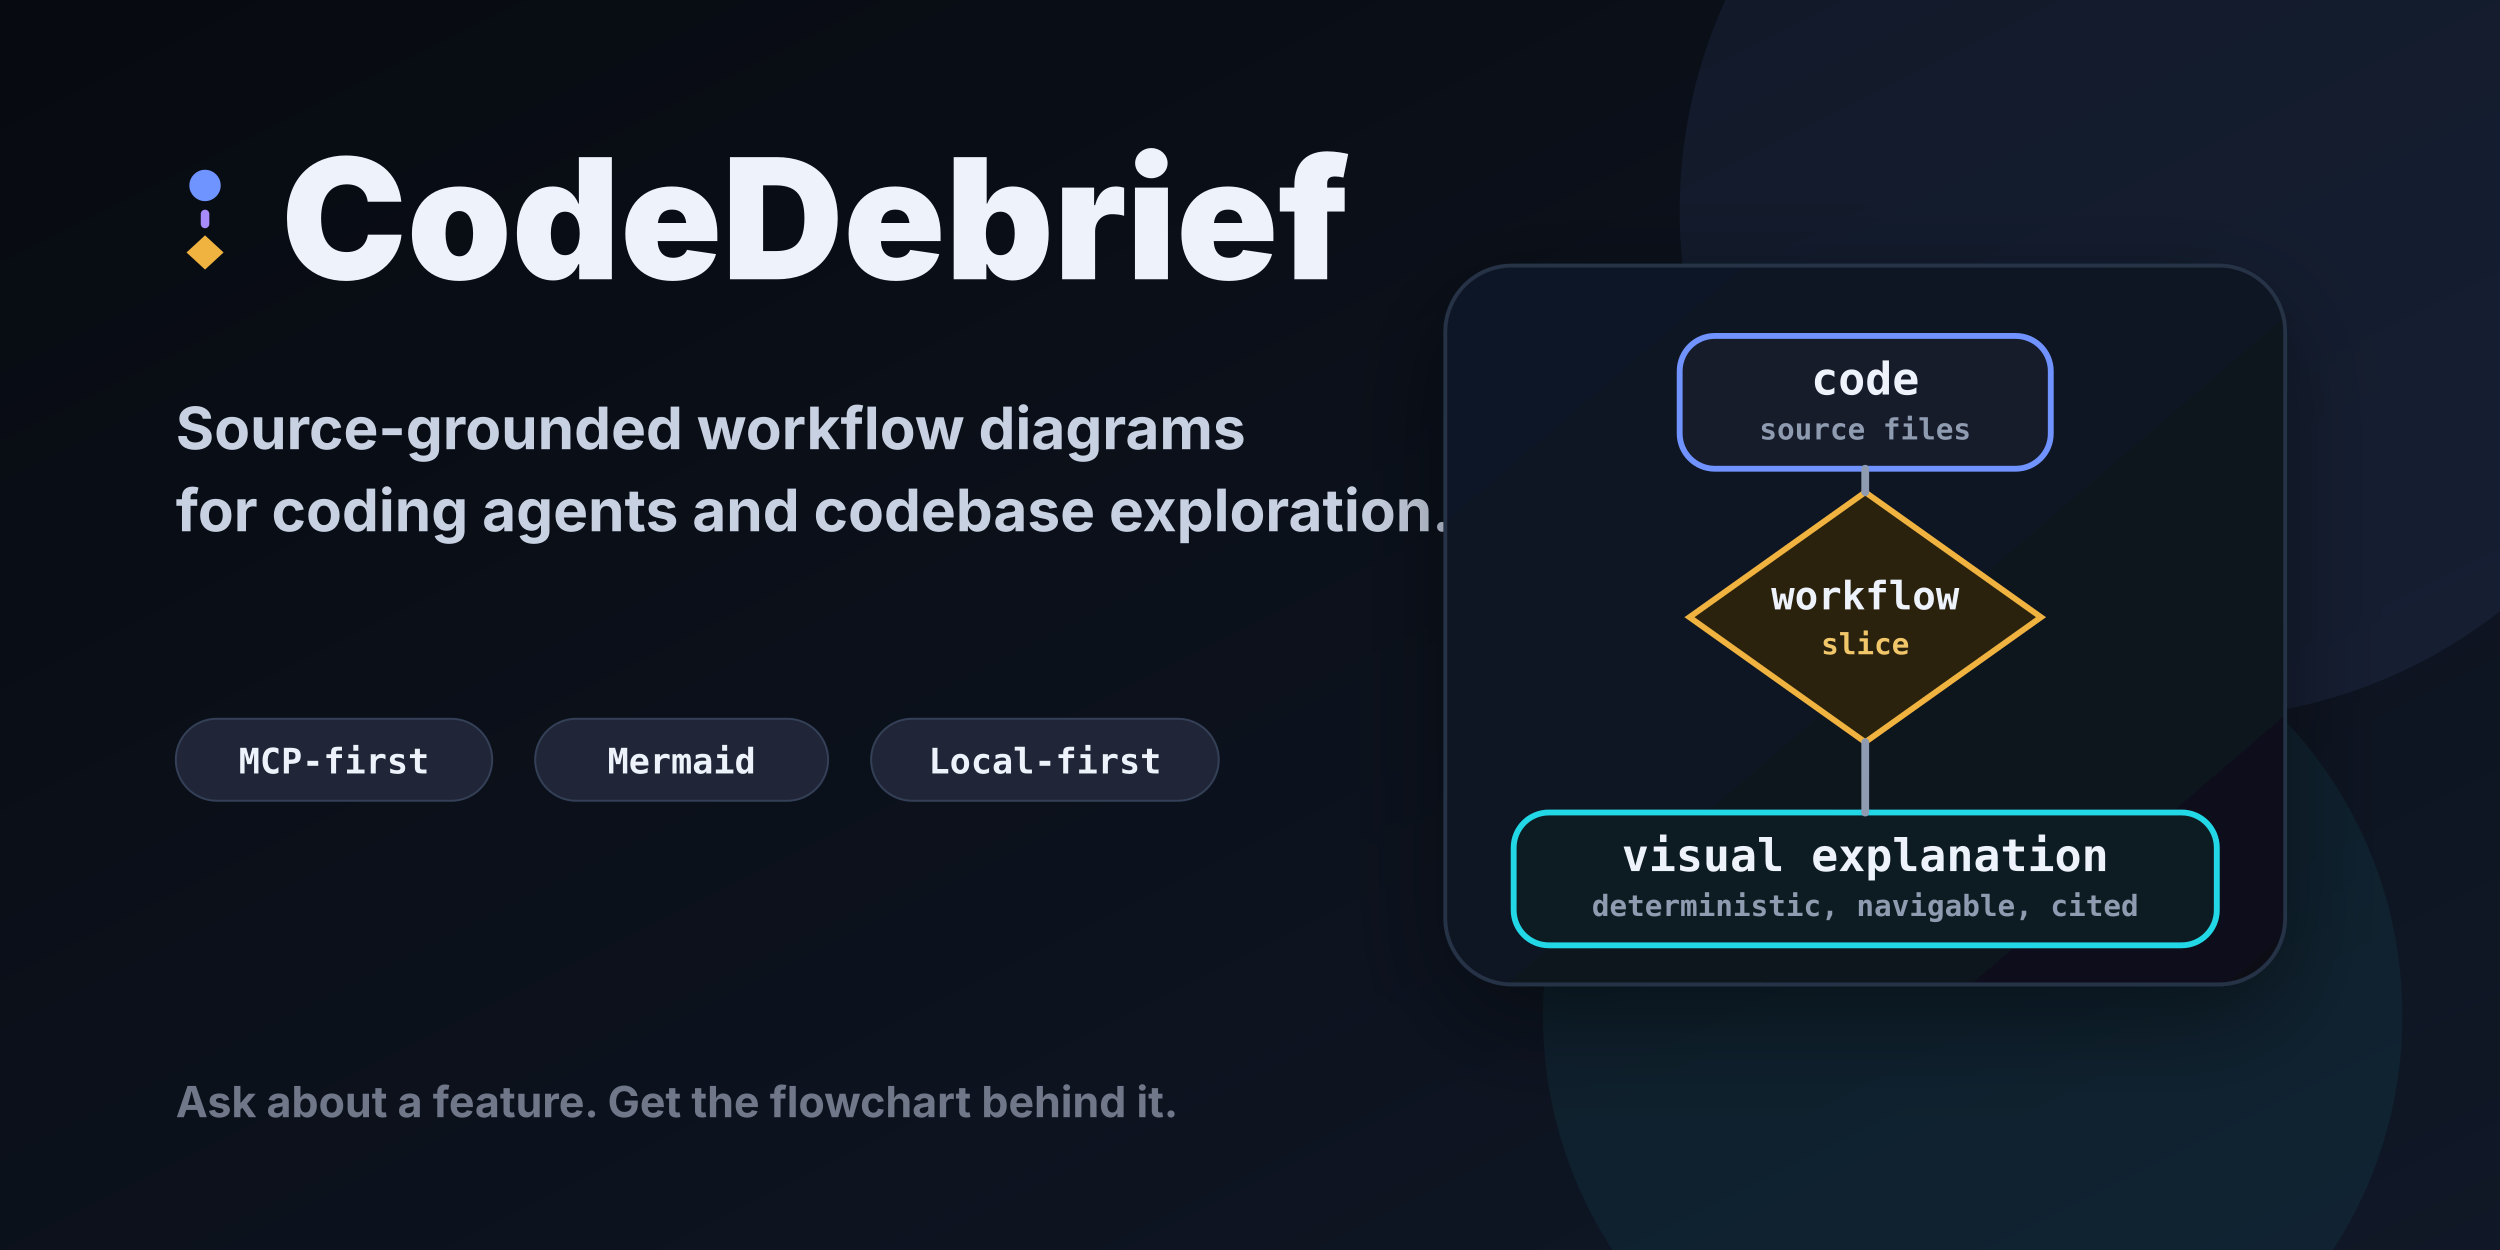
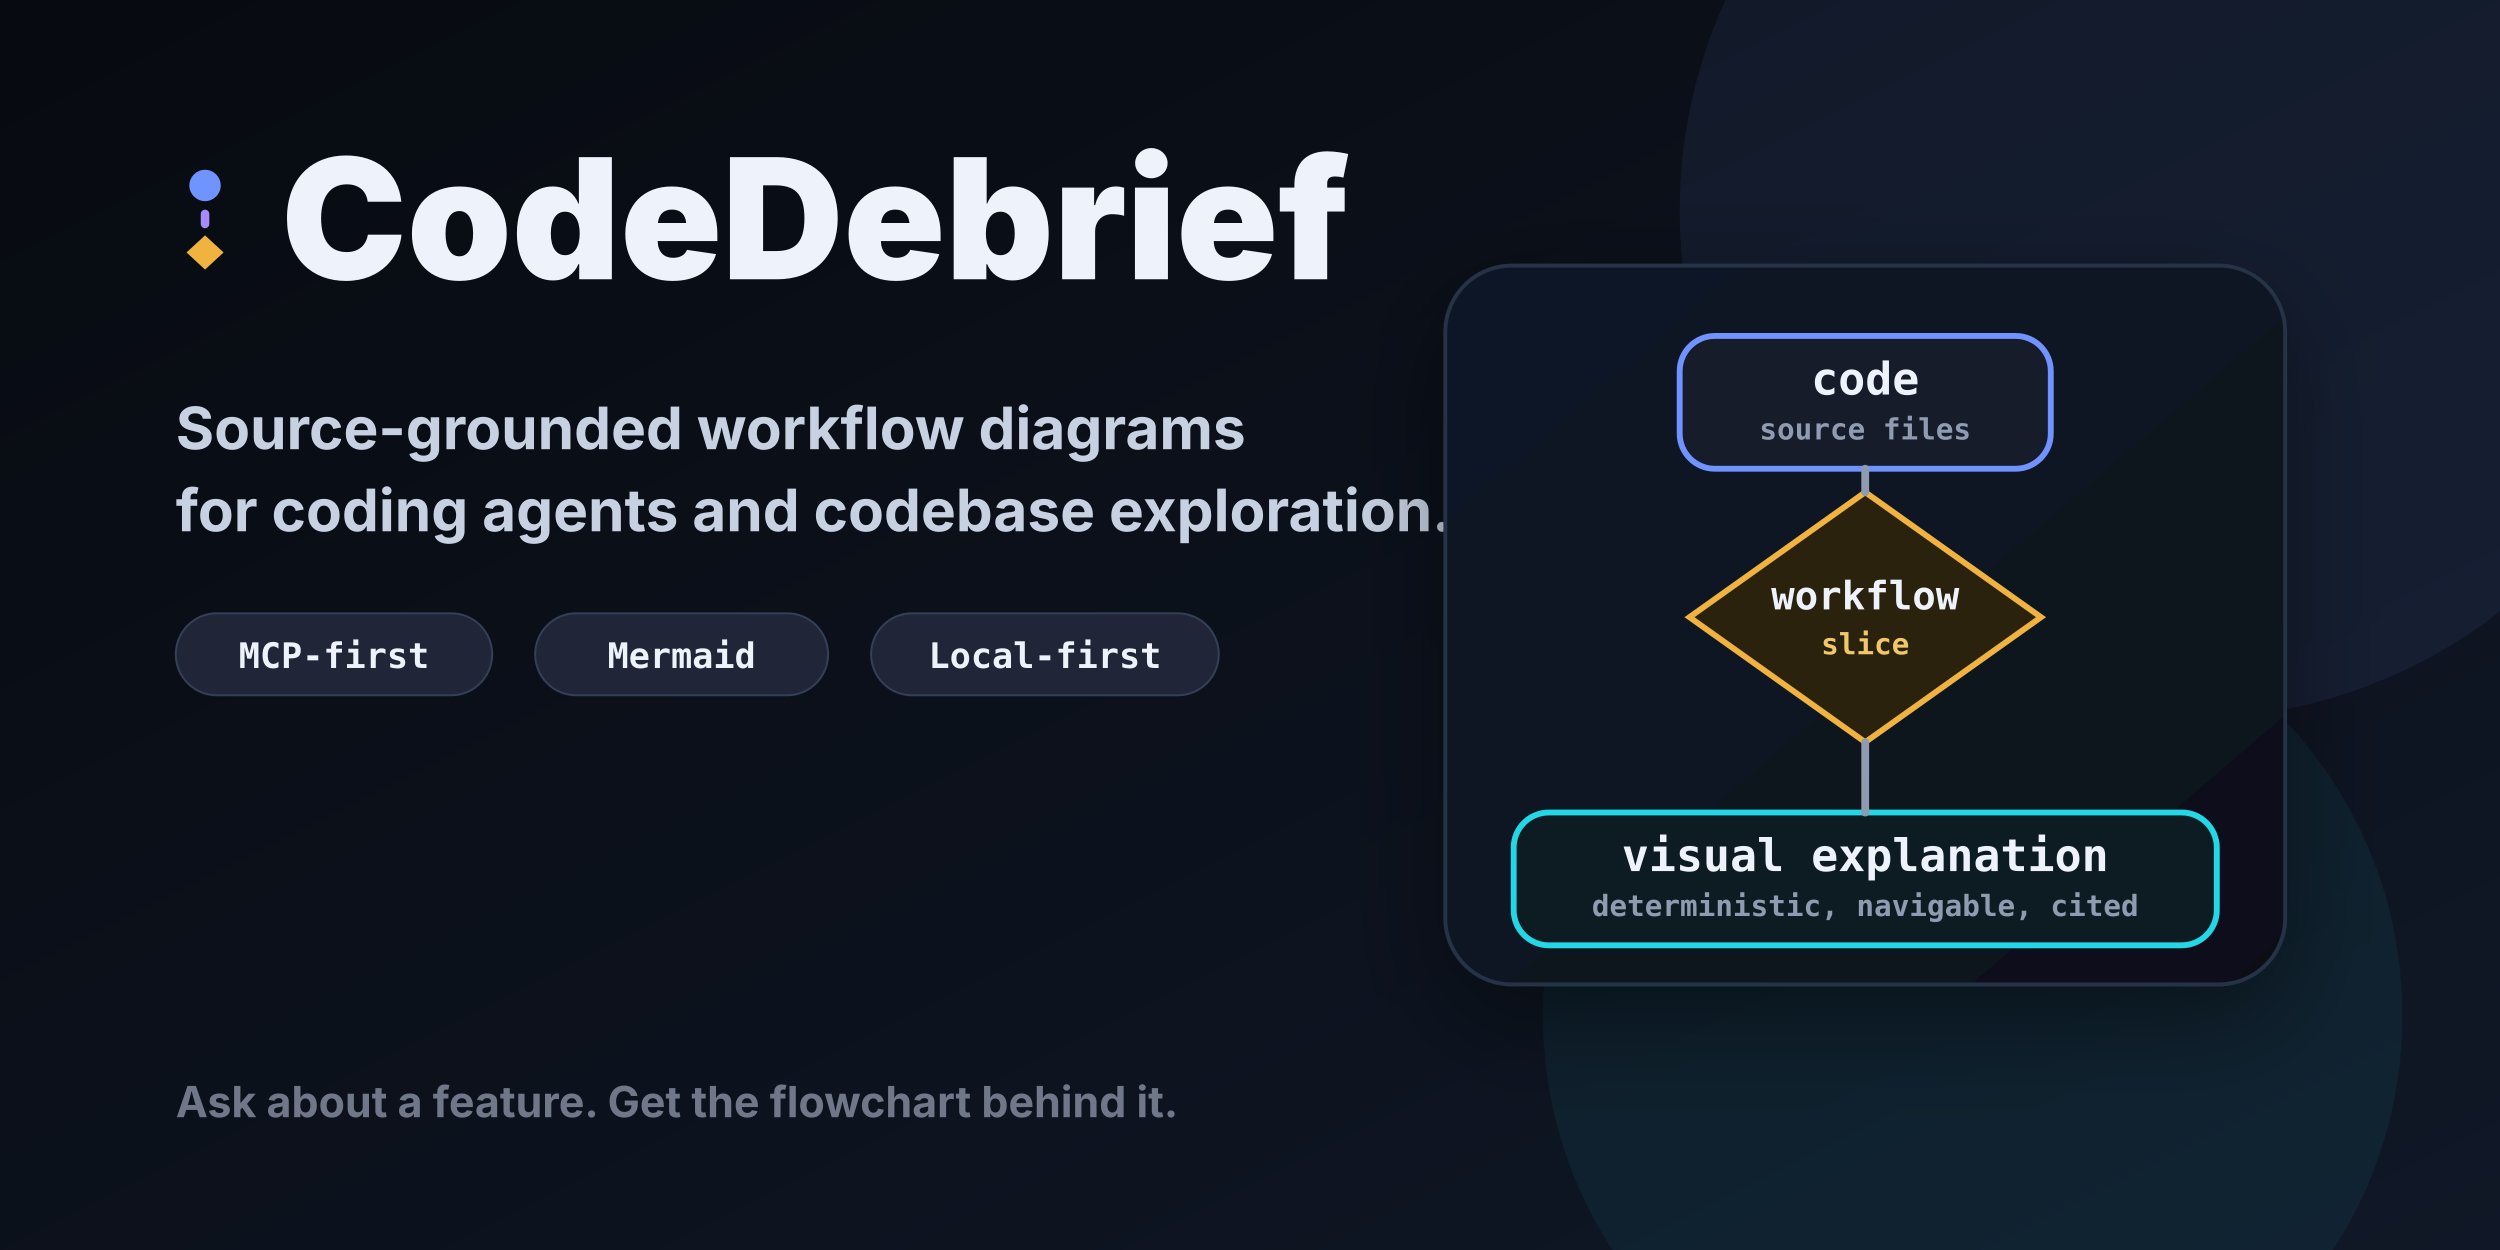
<svg xmlns="http://www.w3.org/2000/svg" width="1280" height="640" viewBox="0 0 1280 640" role="img" aria-labelledby="title desc">
  <defs>
    <linearGradient id="bg" x1="0" y1="0" x2="1" y2="1">
      <stop offset="0" stop-color="#070a10" />
      <stop offset="1" stop-color="#101827" />
    </linearGradient>
    <linearGradient id="panel" x1="0" y1="0" x2="1" y2="1">
      <stop offset="0" stop-color="#111827" />
      <stop offset="1" stop-color="#0b1019" />
    </linearGradient>
    <filter id="soft-shadow" x="-20%" y="-20%" width="140%" height="140%">
      <feDropShadow dx="0" dy="18" stdDeviation="26" flood-color="#000000" flood-opacity="0.42" />
    </filter>
  </defs>
  <rect width="1280" height="640" fill="url(#bg)" />
  <circle cx="1120" cy="108" r="260" fill="#6f93ff" opacity="0.08" />
  <circle cx="1010" cy="520" r="220" fill="#24d7e6" opacity="0.06" />
  <g transform="translate(86 84)">
    <g transform="translate(0 0) scale(1.46)" aria-hidden="true">
      <circle cx="13" cy="7.5" r="5.5" fill="#6f93ff" />
      <line x1="13" y1="17.5" x2="13" y2="21" stroke="#a78bfa" stroke-width="3" stroke-linecap="round" />
      <polygon points="13,25 19.5,31 13,37 6.5,31" fill="#f0b33f" />
    </g>
    <text x="58" y="59" fill="#edf2fb" font-family="Inter, ui-sans-serif, system-ui, -apple-system, Segoe UI, sans-serif" font-size="86" font-weight="850">CodeDebrief</text>
    <text x="4" y="146" fill="#c8d1e1" font-family="Inter, ui-sans-serif, system-ui, -apple-system, Segoe UI, sans-serif" font-size="30" font-weight="700">Source-grounded workflow diagrams</text>
    <text x="4" y="188" fill="#c8d1e1" font-family="Inter, ui-sans-serif, system-ui, -apple-system, Segoe UI, sans-serif" font-size="30" font-weight="700">for coding agents and codebase exploration.</text>
-     <g transform="translate(4 284)" font-family="ui-monospace, SFMono-Regular, Menlo, monospace" font-size="18" font-weight="800">
+     <g transform="translate(4 230)" font-family="ui-monospace, SFMono-Regular, Menlo, monospace" font-size="18" font-weight="800">
      <rect x="0" y="0" width="162" height="42" rx="21" fill="#202637" stroke="#344057" />
      <text x="81" y="28" text-anchor="middle" fill="#edf2fb">MCP-first</text>
      <rect x="184" y="0" width="150" height="42" rx="21" fill="#202637" stroke="#344057" />
      <text x="259" y="28" text-anchor="middle" fill="#edf2fb">Mermaid</text>
      <rect x="356" y="0" width="178" height="42" rx="21" fill="#202637" stroke="#344057" />
      <text x="445" y="28" text-anchor="middle" fill="#edf2fb">Local-first</text>
    </g>
  </g>
  <g transform="translate(740 136)" filter="url(#soft-shadow)">
    <rect x="0" y="0" width="430" height="368" rx="34" fill="url(#panel)" stroke="#253044" stroke-width="2" />
    <g font-family="ui-monospace, SFMono-Regular, Menlo, monospace" font-weight="820">
      <rect x="120" y="36" width="190" height="68" rx="18" fill="#151c2b" stroke="#6f93ff" stroke-width="3" />
      <text x="215" y="66" text-anchor="middle" fill="#edf2fb" font-size="23">code</text>
      <text x="215" y="89" text-anchor="middle" fill="#8f9bb0" font-size="15">source files</text>
      <path d="M125 180l90-64 90 64-90 64z" fill="#2a220f" stroke="#f0b33f" stroke-width="3" />
      <text x="215" y="176" text-anchor="middle" fill="#edf2fb" font-size="20">workflow</text>
      <text x="215" y="199" text-anchor="middle" fill="#f1c76b" font-size="15">slice</text>
      <rect x="35" y="280" width="360" height="68" rx="18" fill="#101f24" stroke="#24d7e6" stroke-width="3" />
      <text x="215" y="310" text-anchor="middle" fill="#edf2fb" font-size="23">visual explanation</text>
      <text x="215" y="333" text-anchor="middle" fill="#8f9bb0" font-size="15">deterministic, navigable, cited</text>
      <g stroke="#8f9bb0" stroke-width="4" fill="none" stroke-linecap="round" stroke-linejoin="round">
        <path d="M215 104V116" />
        <path d="M215 244V280" />
      </g>
    </g>
  </g>
  <text x="90" y="572" fill="#6f7788" font-family="Inter, ui-sans-serif, system-ui, -apple-system, Segoe UI, sans-serif" font-size="22" font-weight="650">Ask about a feature. Get the flowchart behind it.</text>
</svg>
